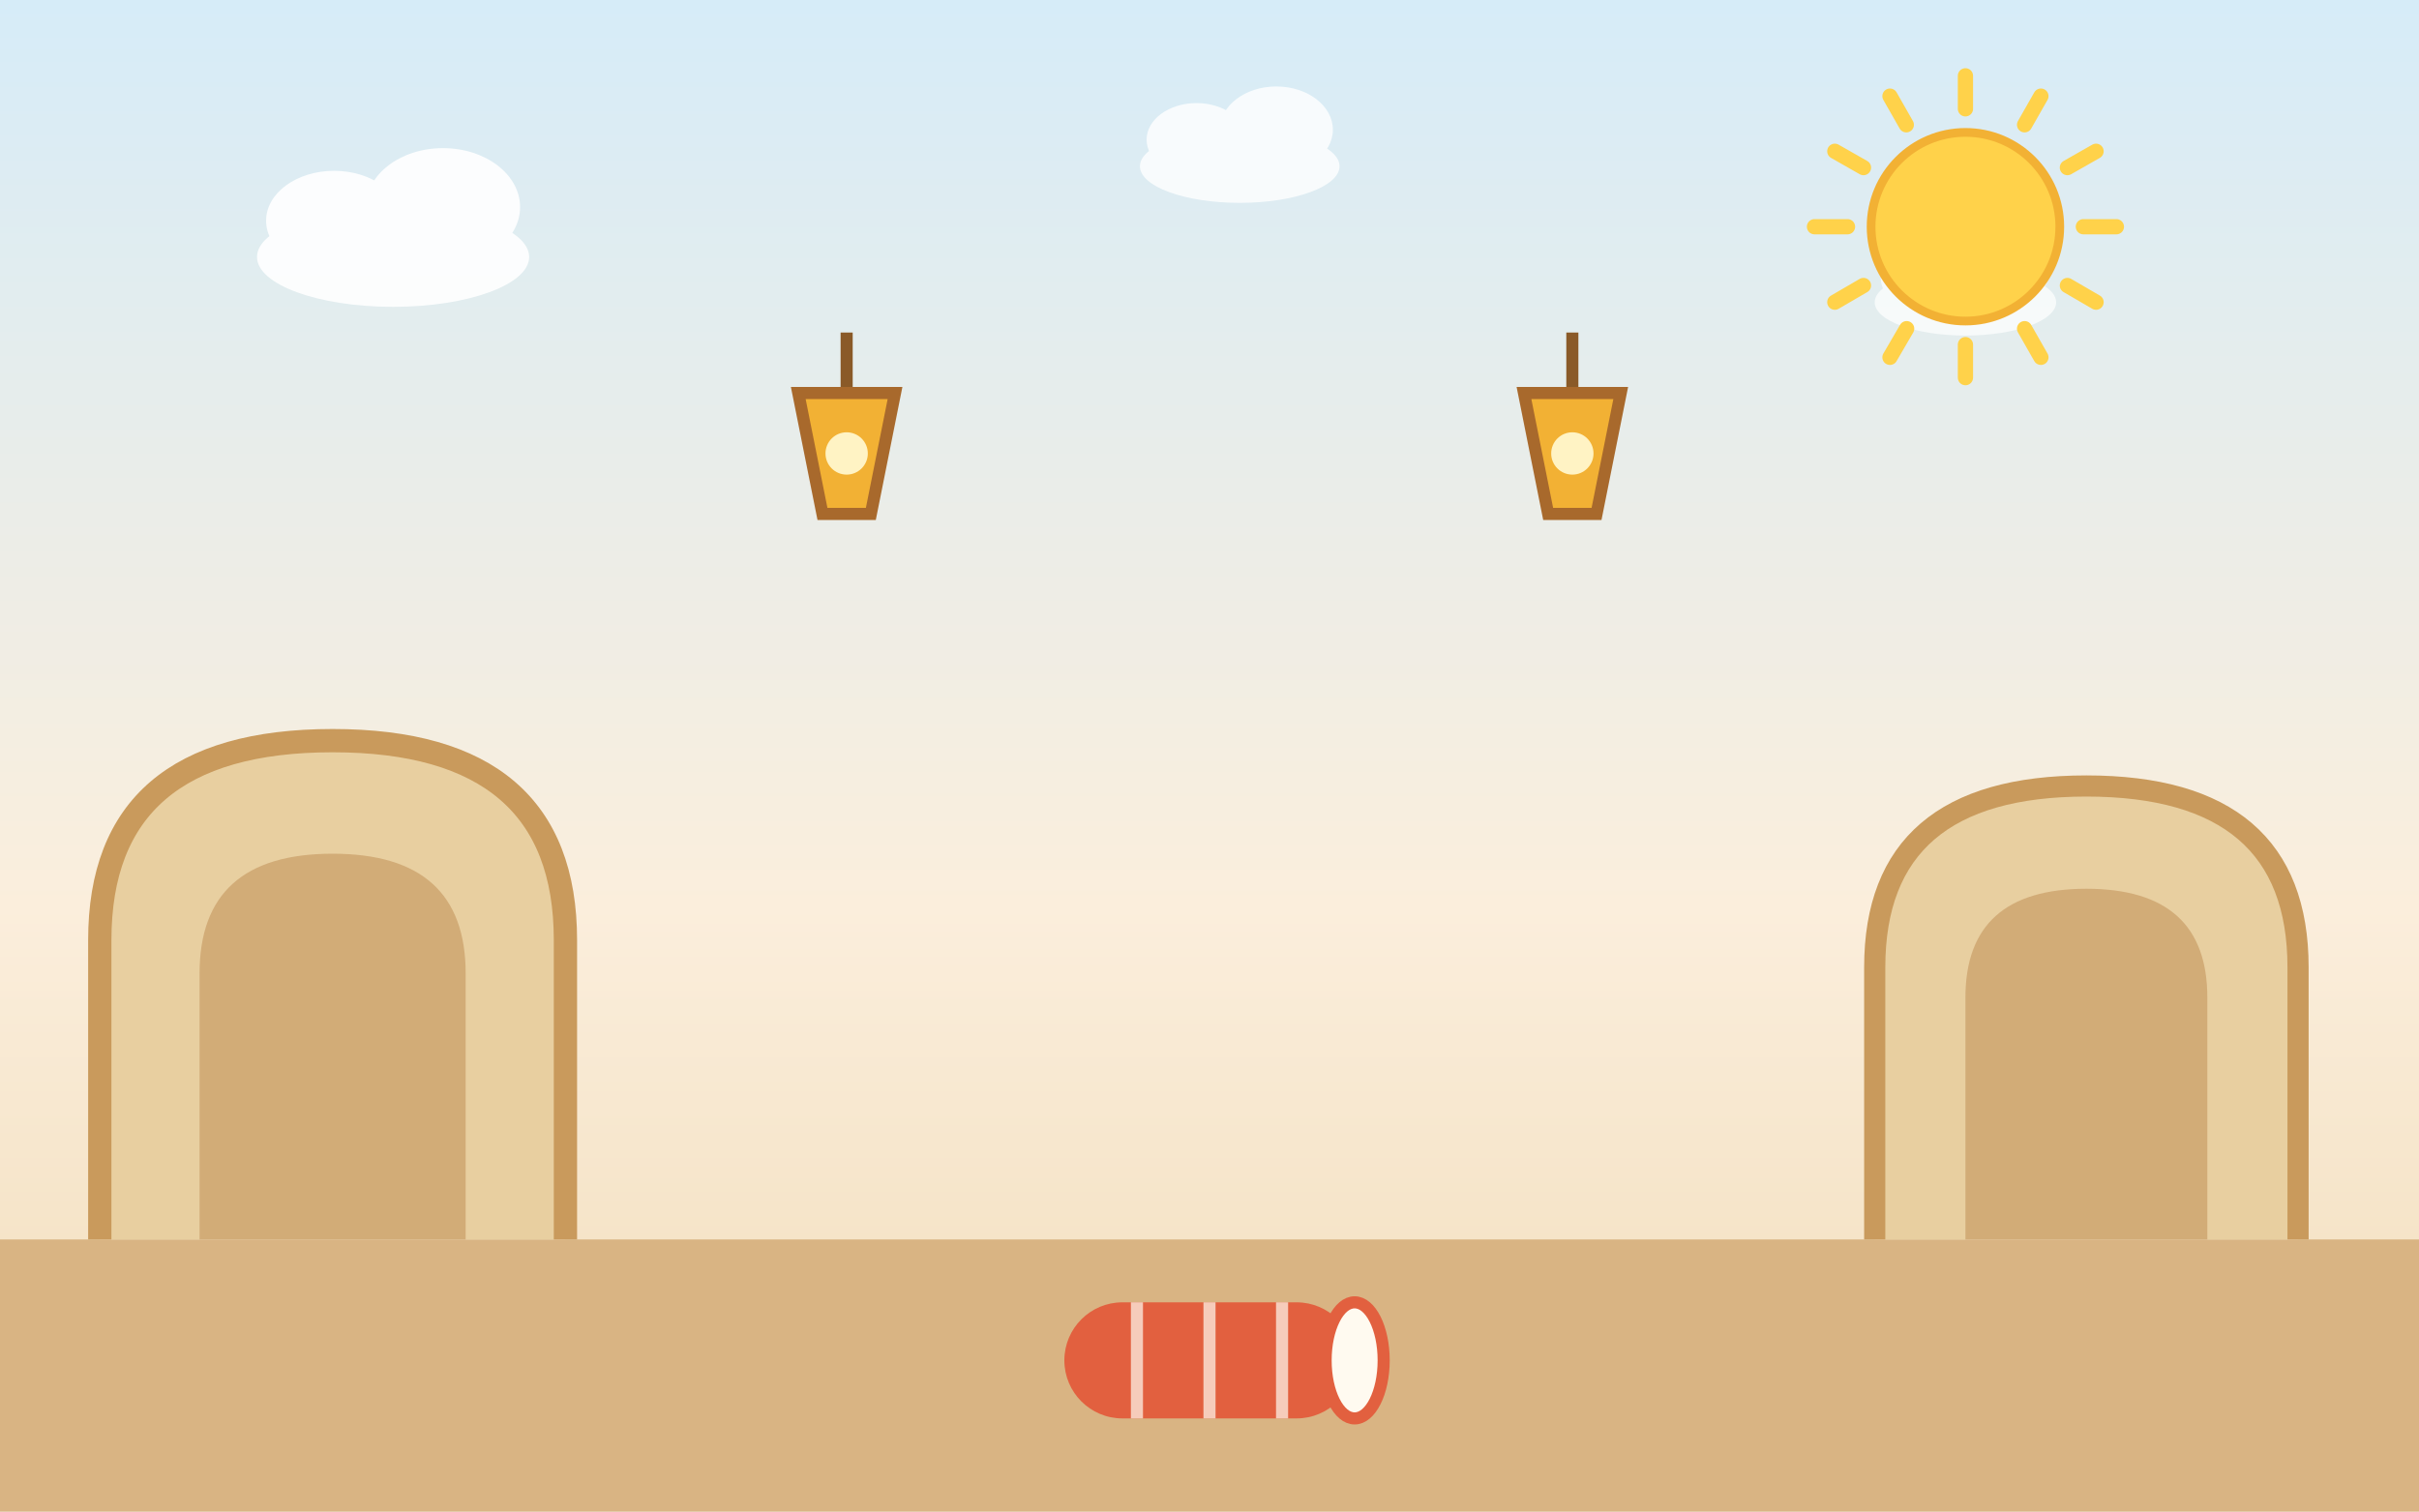
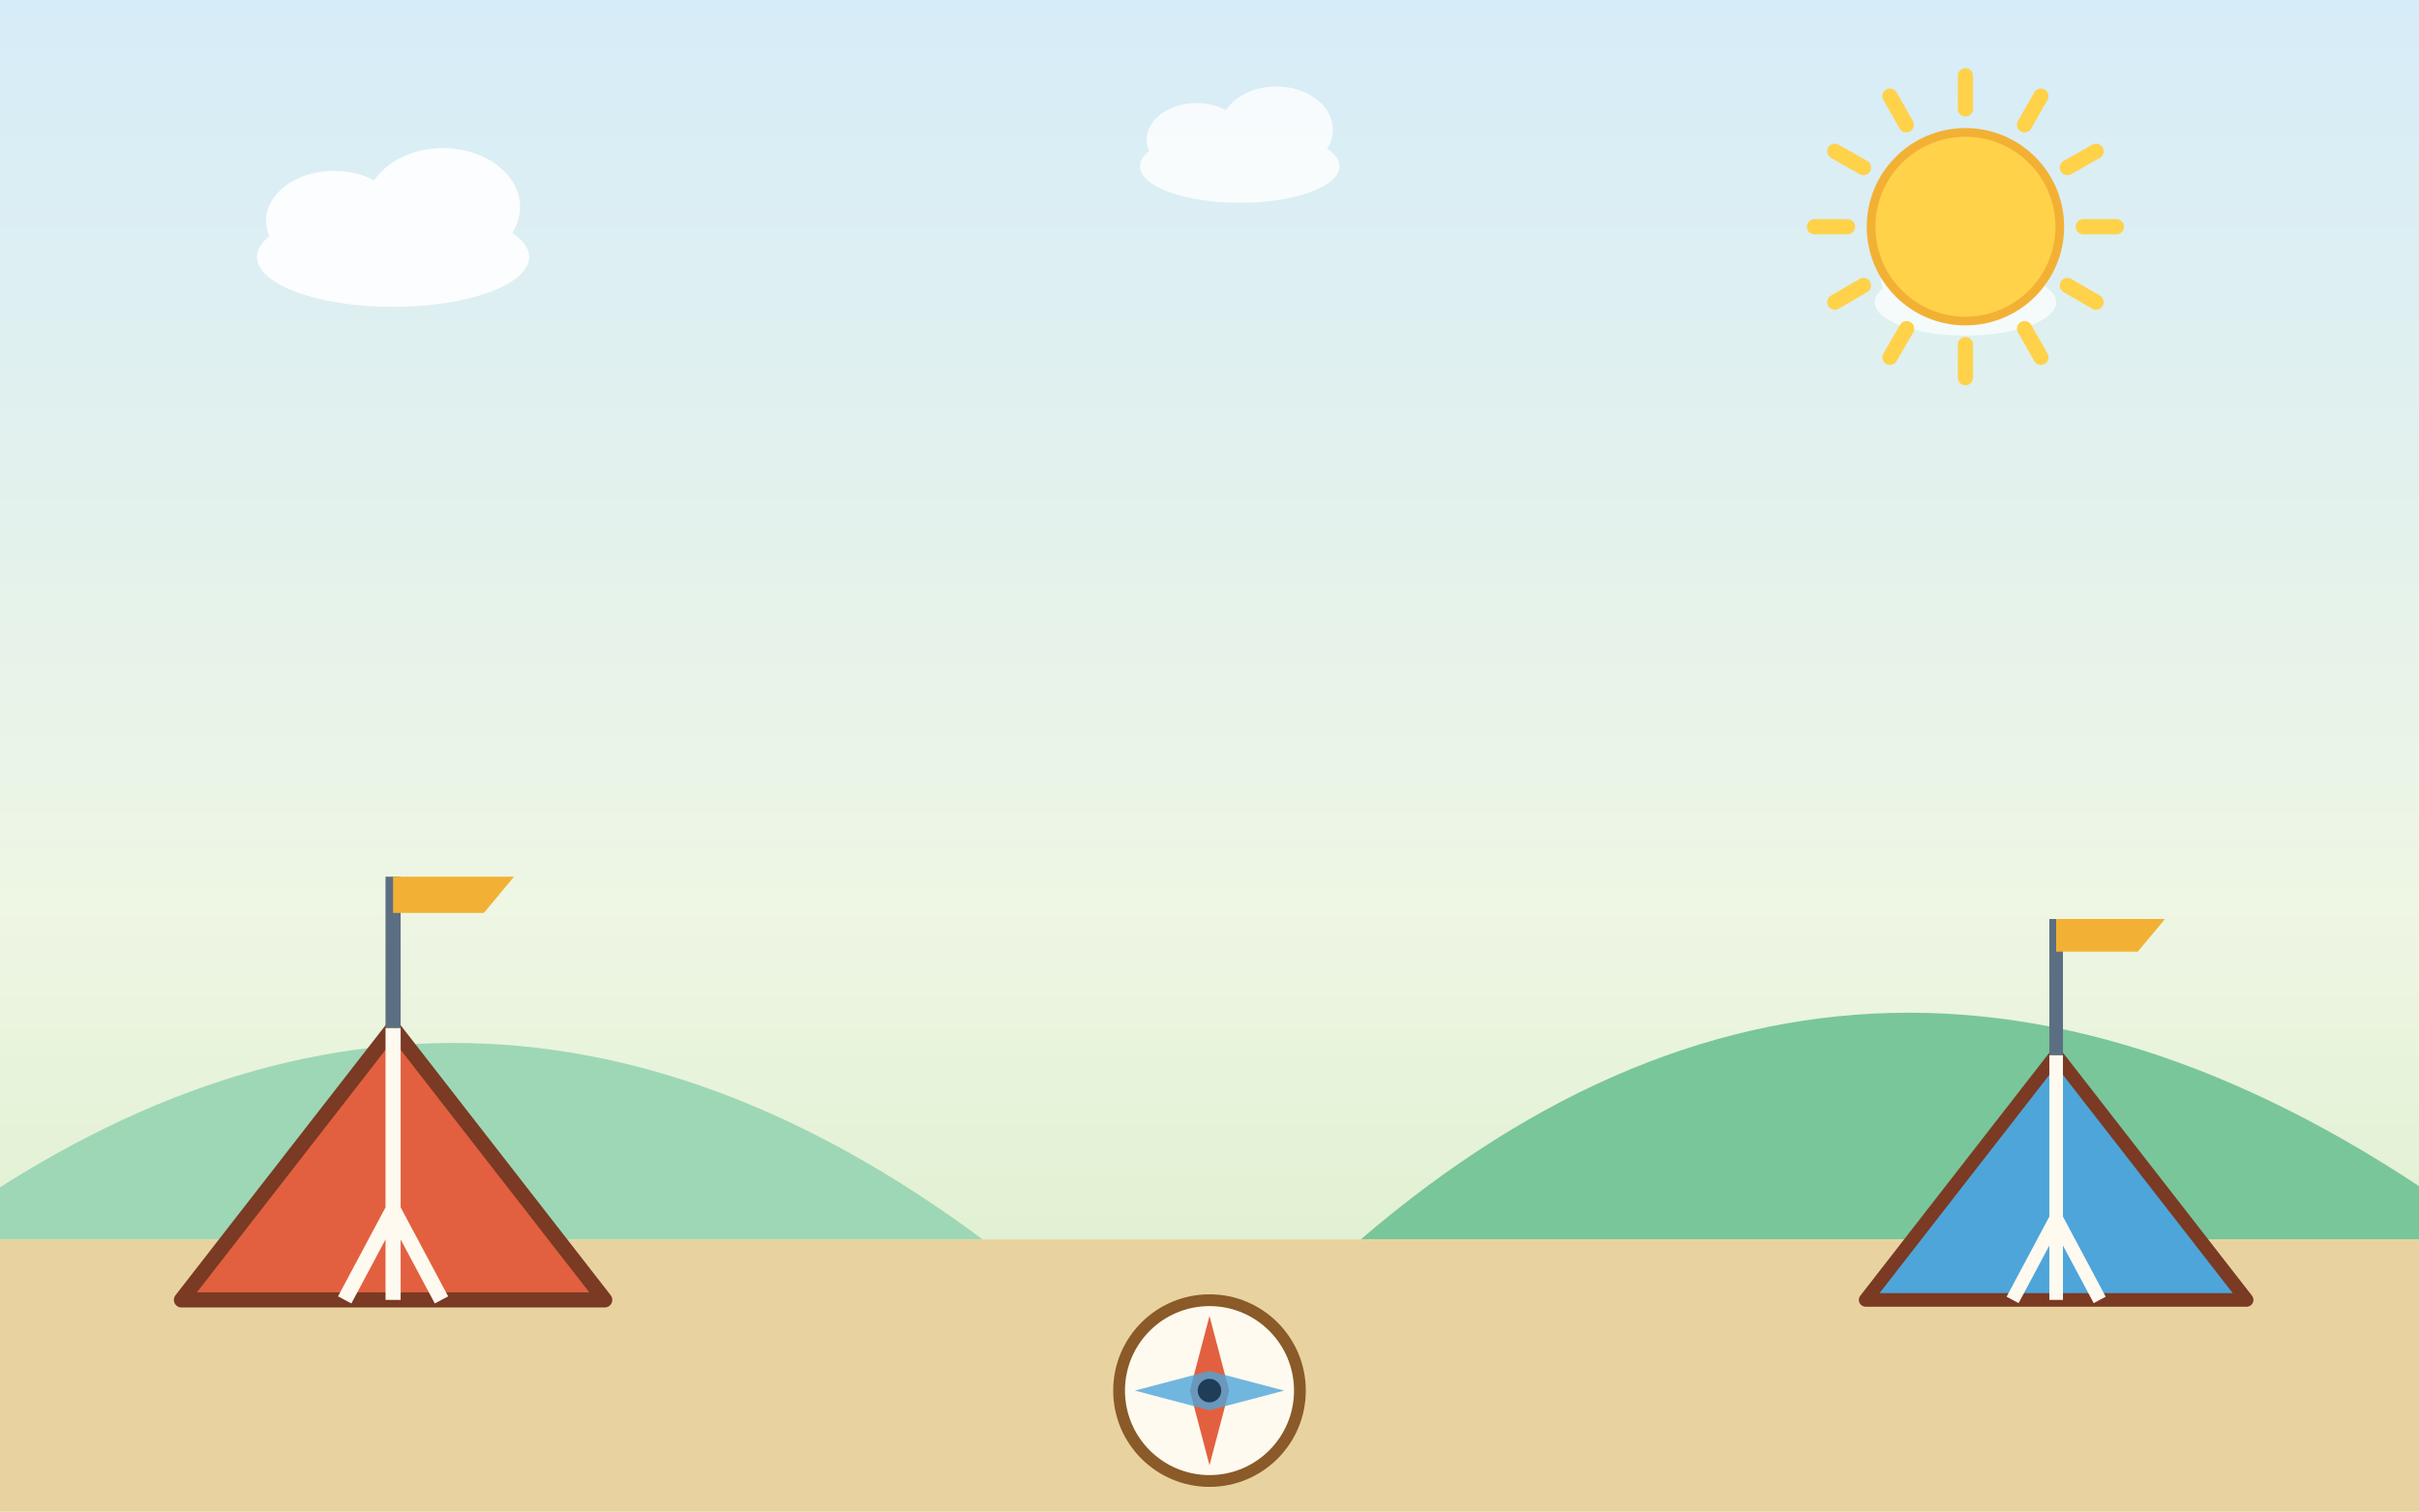
<svg xmlns="http://www.w3.org/2000/svg" viewBox="0 0 1600 1000" preserveAspectRatio="xMidYMid slice">
  <defs>
    <linearGradient id="g" x1="0" y1="0" x2="0" y2="1">
      <stop offset="0" stop-color="#d6ecf8" />
-       <stop offset=".6" stop-color="#fbeedc" />
-       <stop offset="1" stop-color="#f1dcb8" />
+       <stop offset=".6" stop-color="#eef6e4" />
+       <stop offset="1" stop-color="#d8ecc4" />
    </linearGradient>
  </defs>
  <rect width="1600" height="1000" fill="url(#g)" />
  <g transform="translate(260 170) scale(1.5)" fill="#fff" opacity="0.9">
    <ellipse cx="0" cy="0" rx="60" ry="22" />
    <ellipse cx="-26" cy="-16" rx="30" ry="22" />
    <ellipse cx="22" cy="-22" rx="34" ry="26" />
  </g>
  <g transform="translate(820 110) scale(1.1)" fill="#fff" opacity="0.8">
    <ellipse cx="0" cy="0" rx="60" ry="22" />
    <ellipse cx="-26" cy="-16" rx="30" ry="22" />
    <ellipse cx="22" cy="-22" rx="34" ry="26" />
  </g>
  <g transform="translate(1300 200) scale(1)" fill="#fff" opacity="0.7">
    <ellipse cx="0" cy="0" rx="60" ry="22" />
    <ellipse cx="-26" cy="-16" rx="30" ry="22" />
    <ellipse cx="22" cy="-22" rx="34" ry="26" />
  </g>
-   <path d="M0 820H1600V1000H0Z" fill="#d9b483" />
-   <g transform="translate(220 820) scale(2.2)">
-     <path d="M-70 0V-90Q-70 -150 0 -150Q70 -150 70 -90V0" fill="#e8cfa0" stroke="#c99a5c" stroke-width="7" />
-     <path d="M-40 0V-80Q-40 -116 0 -116Q40 -116 40 -80V0" fill="#a8692c" opacity=".35" />
+   <path d="M-50 820Q300 560 650 820Z" fill="#9ed7b6" />
+   <path d="M900 820Q1250 520 1650 820Z" fill="#79c69a" />
+   <path d="M0 820H1600V1000H0Z" fill="#e8d3a0" />
+   <g transform="translate(260 860) scale(2)">
+     <path d="M-70 0L0 -90L70 0Z" fill="#e2603f" stroke="#7a3a24" stroke-width="5" stroke-linejoin="round" />
+     <path d="M0 -90V0M-16 0L0 -30L16 0" stroke="#fffaf0" stroke-width="5" fill="none" />
+     <path d="M0 -90V-140" stroke="#5c6f82" stroke-width="5" />
+     <path d="M0 -140h40l-10 12h-30z" fill="#f2b134" />
  </g>
-   <g transform="translate(1380 820) scale(2)">
-     <path d="M-70 0V-90Q-70 -150 0 -150Q70 -150 70 -90V0" fill="#e8cfa0" stroke="#c99a5c" stroke-width="7" />
-     <path d="M-40 0V-80Q-40 -116 0 -116Q40 -116 40 -80V0" fill="#a8692c" opacity=".35" />
+   <g transform="translate(1360 860) scale(1.8)">
+     <path d="M-70 0L0 -90L70 0Z" fill="#4ea5d9" stroke="#7a3a24" stroke-width="5" stroke-linejoin="round" />
+     <path d="M0 -90V0M-16 0L0 -30L16 0" stroke="#fffaf0" stroke-width="5" fill="none" />
+     <path d="M0 -90V-140" stroke="#5c6f82" stroke-width="5" />
+     <path d="M0 -140h40l-10 12h-30z" fill="#f2b134" />
  </g>
-   <g transform="translate(800 900) scale(1.6)">
-     <rect x="-60" y="-24" width="120" height="48" rx="24" fill="#e2603f" />
-     <path d="M-30 -24v48M0 -24v48M30 -24v48" stroke="#fffaf0" stroke-width="5" opacity=".7" />
-     <ellipse cx="60" cy="0" rx="12" ry="24" fill="#fffaf0" stroke="#e2603f" stroke-width="5" />
-   </g>
-   <g transform="translate(560 300) scale(2)">
-     <path d="M0 -40V-20" stroke="#8a5a28" stroke-width="4" />
-     <path d="M-16 -20h32l-8 40h-16z" fill="#f2b134" stroke="#a8692c" stroke-width="4" />
-     <circle cx="0" cy="0" r="7" fill="#fff3c4" />
-   </g>
-   <g transform="translate(1040 300) scale(2)">
-     <path d="M0 -40V-20" stroke="#8a5a28" stroke-width="4" />
-     <path d="M-16 -20h32l-8 40h-16z" fill="#f2b134" stroke="#a8692c" stroke-width="4" />
-     <circle cx="0" cy="0" r="7" fill="#fff3c4" />
+   <g transform="translate(800 920) scale(1.3)">
+     <circle r="46" fill="#fffaf0" stroke="#8a5a28" stroke-width="6" />
+     <path d="M0 -38L10 0L0 38L-10 0Z" fill="#e2603f" />
+     <path d="M-38 0L0 -10L38 0L0 10Z" fill="#4ea5d9" opacity=".8" />
+     <circle r="6" fill="#1f3d57" />
  </g>
  <g transform="translate(1300 150) scale(2.4)">
    <path d="M32.5 0L41.6 0M28.1 16.2L36 20.8M16.3 28.1L20.8 36M0 32.5L0 41.6M-16.2 28.1L-20.8 36M-28.1 16.2L-36 20.8M-32.5 0L-41.6 0M-28.1 -16.3L-36 -20.8M-16.3 -28.1L-20.8 -36M0 -32.5L0 -41.6M16.3 -28.1L20.8 -36M28.1 -16.3L36 -20.8" stroke="#ffd24a" stroke-width="4.2" stroke-linecap="round" />
    <circle r="26" fill="#ffd24a" stroke="#f2b134" stroke-width="2.4" />
  </g>
</svg>
